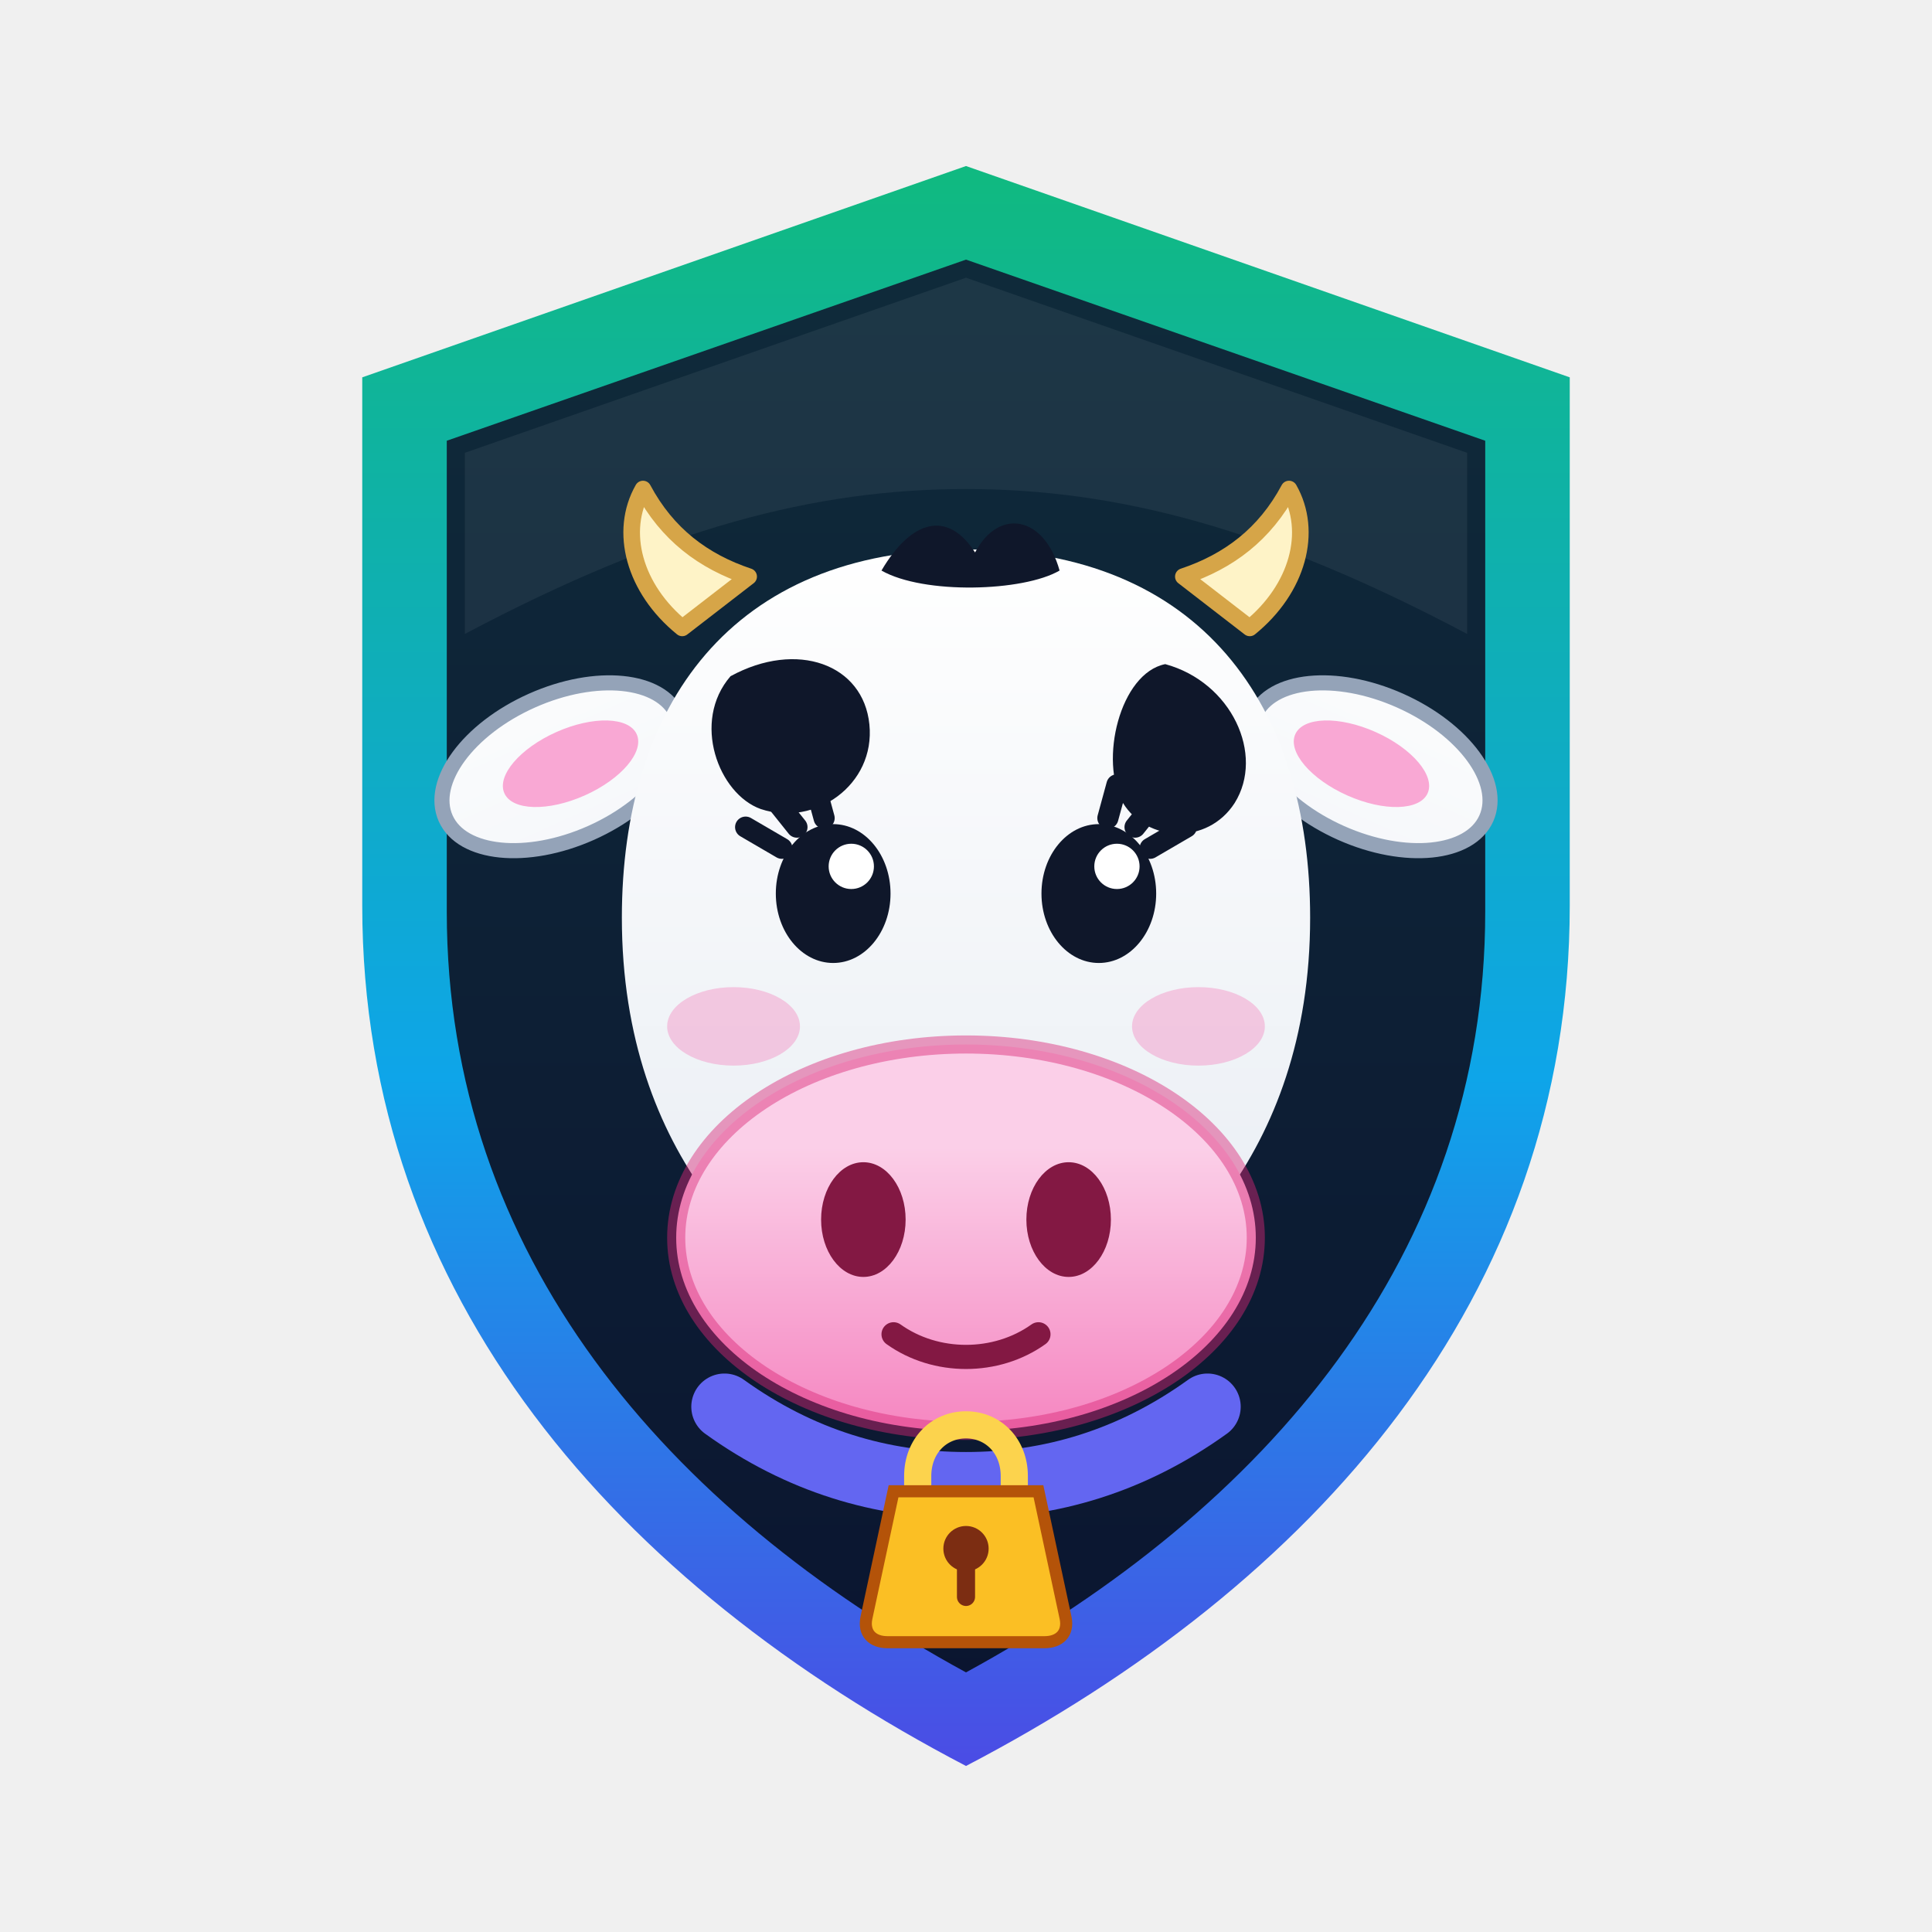
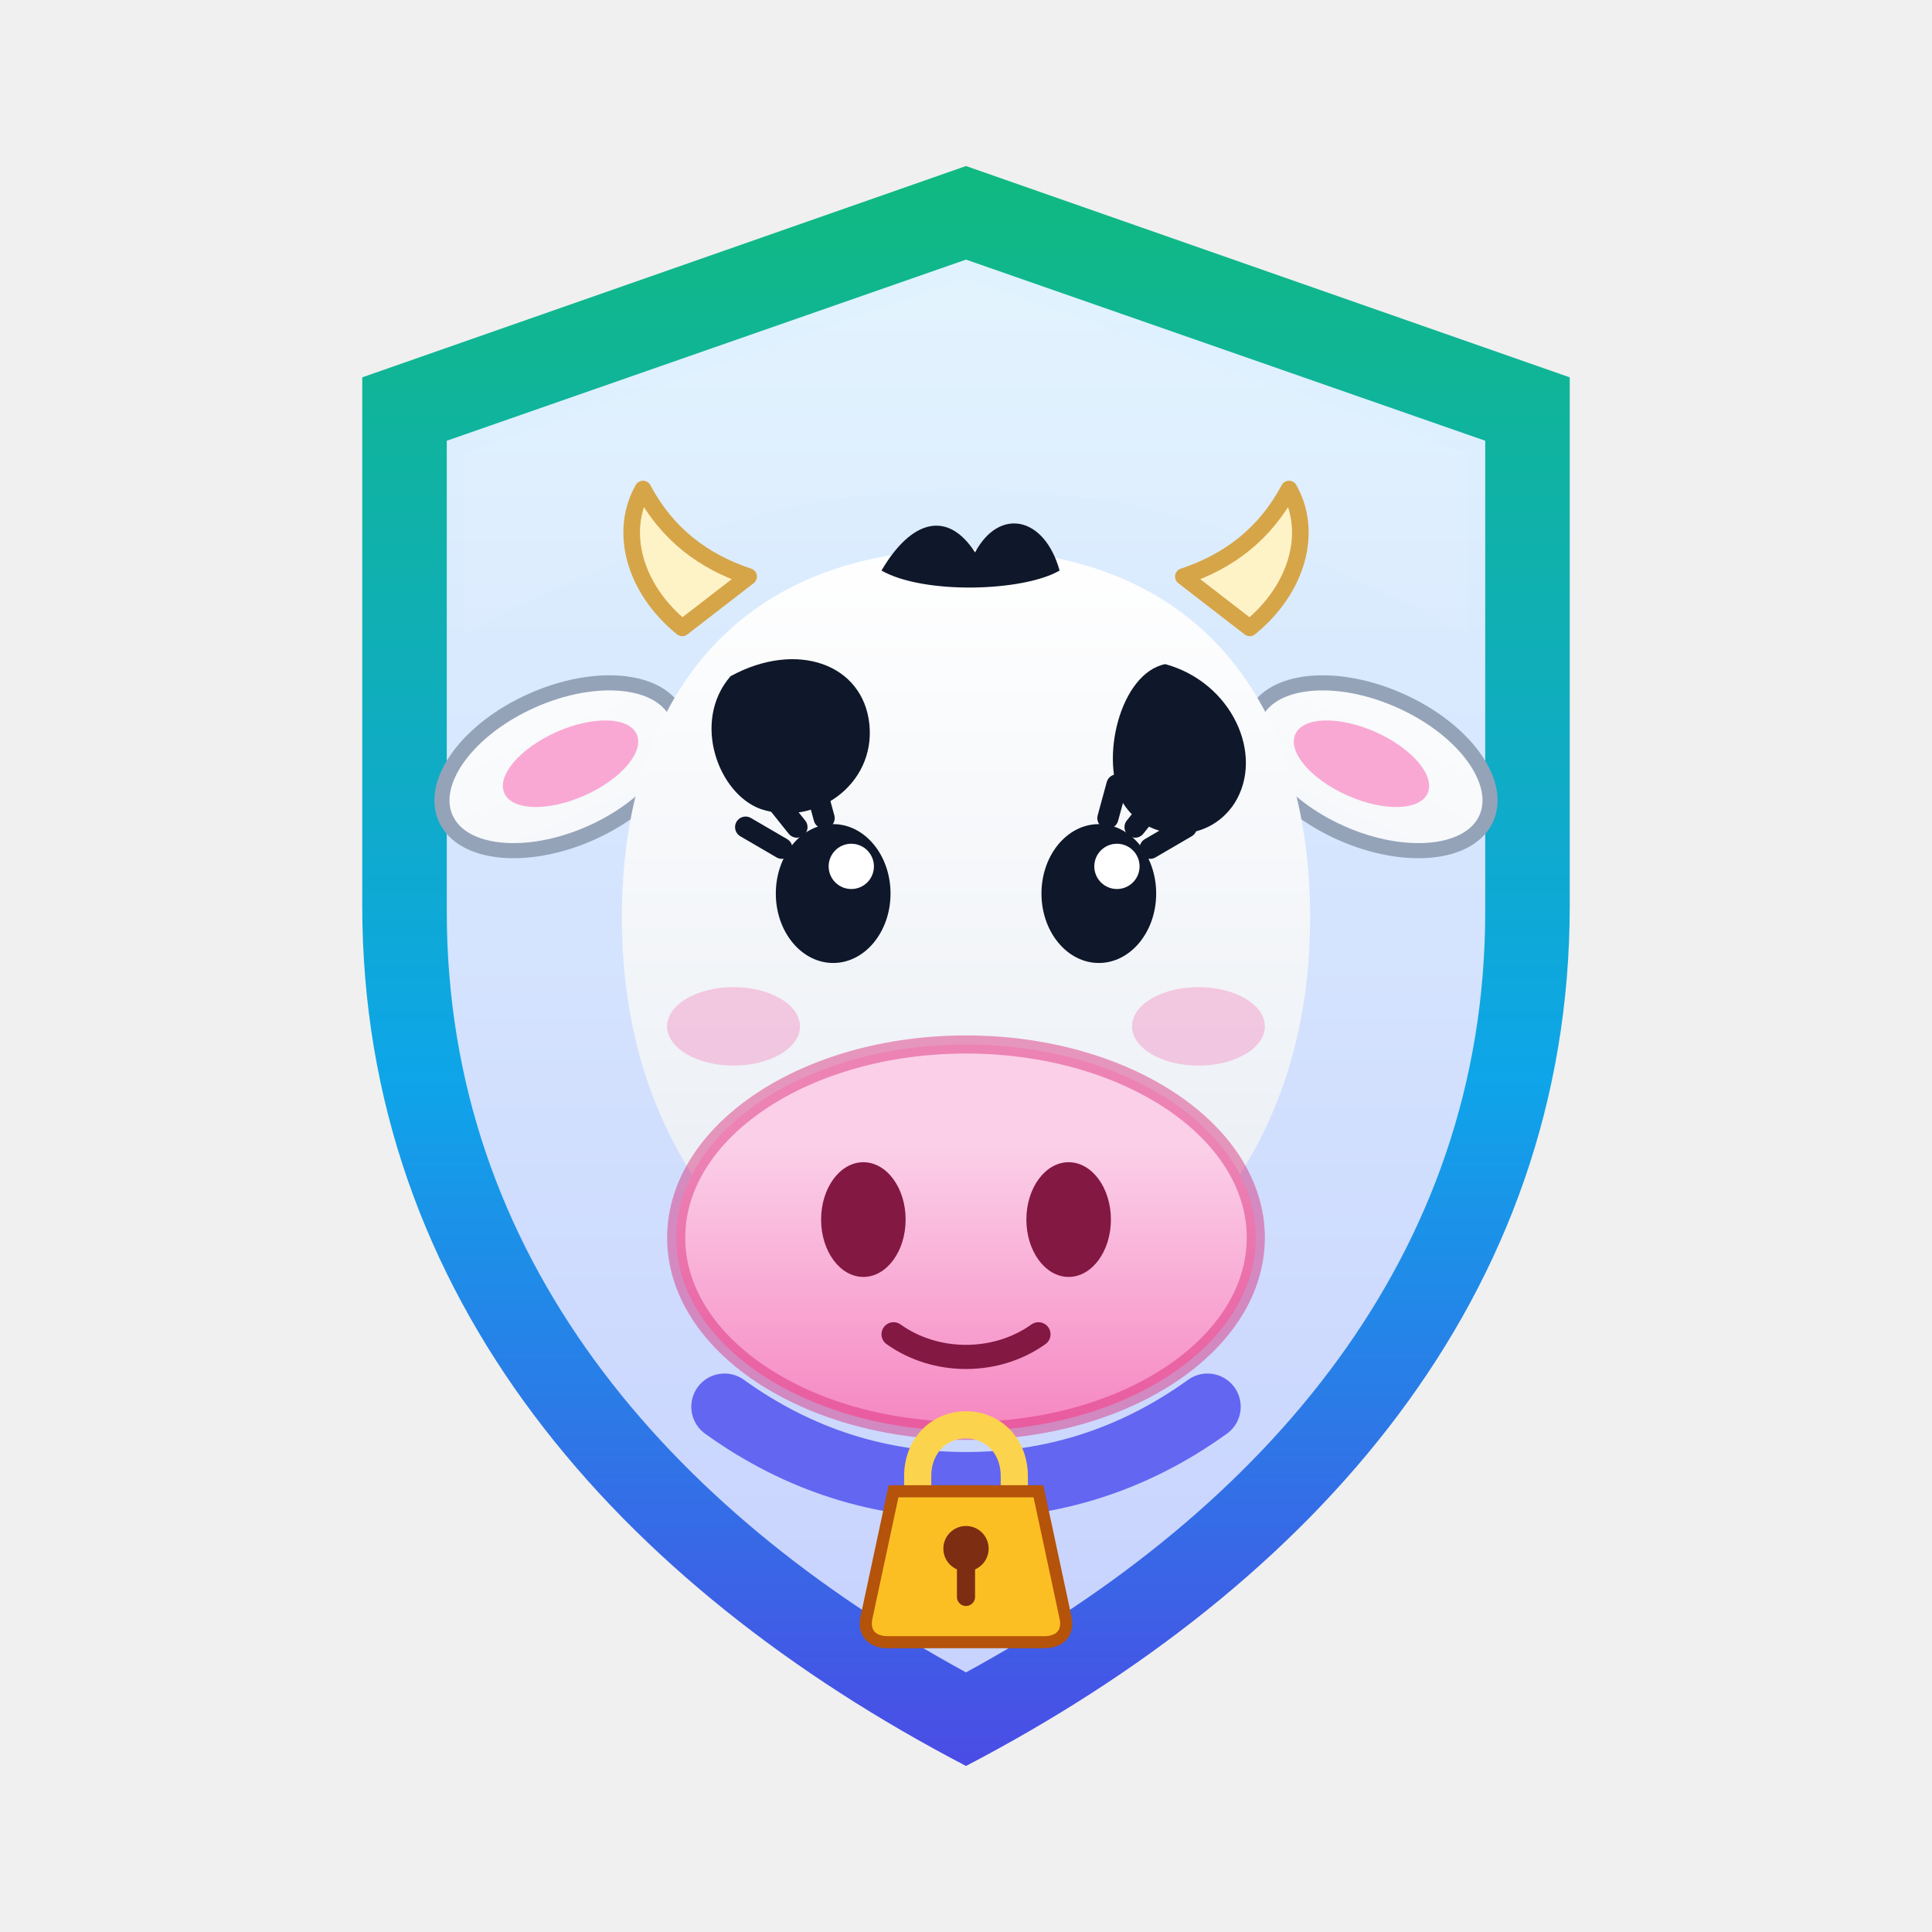
<svg xmlns="http://www.w3.org/2000/svg" viewBox="0 0 64 64" fill="none">
  <defs>
    <pattern id="check" width="2.4" height="2.4" patternUnits="userSpaceOnUse">
      <rect width="1.2" height="2.4" fill="#422006" />
      <rect width="2.4" height="1.2" fill="#422006" fill-opacity=".6" />
    </pattern>
    <linearGradient id="cowsecBg" x1="0" y1="0" x2="64" y2="64" gradientUnits="userSpaceOnUse">
      <stop offset="0%" stop-color="#0b1530" />
      <stop offset="100%" stop-color="#050a18" />
    </linearGradient>
    <linearGradient id="cowsecRim" x1="0" y1="0" x2="64" y2="64" gradientUnits="userSpaceOnUse">
      <stop offset="0%" stop-color="#34d399" stop-opacity="0.9" />
      <stop offset="50%" stop-color="#38bdf8" stop-opacity="0.5" />
      <stop offset="100%" stop-color="#818cf8" stop-opacity="0.85" />
    </linearGradient>
    <linearGradient id="cowsecShield" x1="32" y1="6" x2="32" y2="60" gradientUnits="userSpaceOnUse">
      <stop offset="0%" stop-color="#10b981" />
      <stop offset="55%" stop-color="#0ea5e9" />
      <stop offset="100%" stop-color="#4f46e5" />
    </linearGradient>
    <linearGradient id="cowsecShieldInner" x1="32" y1="10" x2="32" y2="56" gradientUnits="userSpaceOnUse">
-       <stop offset="0%" stop-color="#0f2a3a" />
-       <stop offset="100%" stop-color="#0b1530" />
+       <stop offset="0%" stop-color="#e0f2fe" />
+       <stop offset="100%" stop-color="#c7d2fe" />
    </linearGradient>
    <linearGradient id="cowsecHead" x1="32" y1="18" x2="32" y2="50" gradientUnits="userSpaceOnUse">
      <stop offset="0%" stop-color="#ffffff" />
      <stop offset="100%" stop-color="#e2e8f0" />
    </linearGradient>
    <linearGradient id="cowsecMuzzle" x1="32" y1="38" x2="32" y2="50" gradientUnits="userSpaceOnUse">
      <stop offset="0%" stop-color="#fbcfe8" />
      <stop offset="100%" stop-color="#f472b6" />
    </linearGradient>
  </defs>
  <path d="M32 5.5L52 12.5V30C52 43 43.5 52.5 32 58.5C20.5 52.5 12 43 12 30V12.5L32 5.5Z" fill="url(#cowsecShield)" />
  <path d="M32 8.6L49.2 14.6V30.2C49.2 41.6 41.9 50 32 55.4C22.1 50 14.8 41.6 14.8 30.2V14.6L32 8.6Z" fill="url(#cowsecShieldInner)" />
  <path d="M32 9.2L48.6 15V21C42 17.5 37 16.2 32 16.2C27 16.2 22 17.5 15.4 21V15L32 9.2Z" fill="#ffffff" fill-opacity="0.06" />
  <path d="M22.6 20.8C21 19.5 20.5 17.6 21.3 16.2C22.1 17.7 23.3 18.6 24.8 19.1Z" fill="#fef3c7" stroke="#d6a548" stroke-width="0.55" stroke-linejoin="round" />
  <path d="M41.4 20.8C43 19.5 43.5 17.6 42.7 16.2C41.9 17.7 40.7 18.6 39.2 19.1Z" fill="#fef3c7" stroke="#d6a548" stroke-width="0.55" stroke-linejoin="round" />
  <ellipse cx="18.6" cy="25.4" rx="4.2" ry="2.4" transform="rotate(-24 18.6 25.4)" fill="url(#cowsecHead)" stroke="#94a3b8" stroke-width="0.5" />
  <ellipse cx="18.9" cy="25.3" rx="2.4" ry="1.15" transform="rotate(-24 18.9 25.3)" fill="#f9a8d4" />
  <ellipse cx="45.4" cy="25.4" rx="4.2" ry="2.4" transform="rotate(24 45.4 25.4)" fill="url(#cowsecHead)" stroke="#94a3b8" stroke-width="0.5" />
  <ellipse cx="45.1" cy="25.3" rx="2.4" ry="1.15" transform="rotate(24 45.1 25.3)" fill="#f9a8d4" />
  <path d="M32 18.2C39.8 18.2 43.4 23.4 43.4 30.4C43.4 34.4 42.2 37.4 40.6 39.6L23.4 39.6C21.8 37.4 20.6 34.4 20.6 30.4C20.6 23.4 24.2 18.2 32 18.2Z" fill="url(#cowsecHead)" />
  <path d="M24.2 22.4C26.4 21.2 28.6 22 28.8 24C29 26 27 27.4 25.2 26.8C23.8 26.3 22.9 23.9 24.2 22.4Z" fill="#0f172a" />
  <path d="M38.6 22C40.8 22.6 41.9 25 40.9 26.6C40 28 38 27.9 37.2 26.6C36.4 25.2 37.1 22.3 38.6 22Z" fill="#0f172a" />
  <path d="M29.2 18.9C30.2 17.2 31.4 16.9 32.3 18.3C33.1 16.8 34.6 17.1 35.1 18.9C33.9 19.6 30.6 19.7 29.2 18.9Z" fill="#0f172a" />
  <ellipse cx="27.6" cy="29.6" rx="1.9" ry="2.3" fill="#0f172a" />
  <ellipse cx="36.4" cy="29.6" rx="1.9" ry="2.3" fill="#0f172a" />
  <circle cx="28.2" cy="28.7" r="0.75" fill="#ffffff" />
  <circle cx="37" cy="28.7" r="0.75" fill="#ffffff" />
  <g stroke="#0f172a" stroke-width="0.7" stroke-linecap="round">
    <path d="M25.9 28.1L24.7 27.4" />
    <path d="M26.4 27.4L25.6 26.4" />
    <path d="M27.3 27.1L27 26" />
    <path d="M38.1 28.1L39.3 27.4" />
    <path d="M37.6 27.4L38.4 26.4" />
    <path d="M36.7 27.1L37 26" />
  </g>
  <ellipse cx="24.3" cy="34" rx="2.2" ry="1.3" fill="#f472b6" fill-opacity="0.35" />
  <ellipse cx="39.7" cy="34" rx="2.2" ry="1.3" fill="#f472b6" fill-opacity="0.35" />
  <ellipse cx="32" cy="41" rx="9.6" ry="6.4" fill="url(#cowsecMuzzle)" stroke="#db2777" stroke-opacity="0.45" stroke-width="0.6" />
  <ellipse cx="28.6" cy="40.4" rx="1.4" ry="1.9" fill="#831843" />
  <ellipse cx="35.4" cy="40.4" rx="1.4" ry="1.9" fill="#831843" />
  <path d="M29.6 44.2C31 45.2 33 45.2 34.4 44.2" stroke="#831843" stroke-width="0.8" stroke-linecap="round" />
  <path d="M24 46.6C26.5 48.4 29.2 49.2 32 49.2C34.8 49.2 37.5 48.4 40 46.6" stroke="#6366f1" stroke-width="2.2" stroke-linecap="round" />
  <path d="M30.4 49.6V48.9C30.4 47.9 31.1 47.2 32 47.2C32.9 47.2 33.6 47.9 33.6 48.9V49.6" stroke="#fcd34d" stroke-width="0.9" />
  <path d="M29.6 49.4H34.4L35.3 53.6C35.4 54.1 35.1 54.4 34.6 54.4H29.4C28.9 54.4 28.6 54.1 28.7 53.6Z" fill="#fbbf24" stroke="#b45309" stroke-width="0.4" />
  <circle cx="32" cy="51.3" r="0.75" fill="#7c2d12" />
  <path d="M32 51.6V52.9" stroke="#7c2d12" stroke-width="0.6" stroke-linecap="round" />
</svg>
